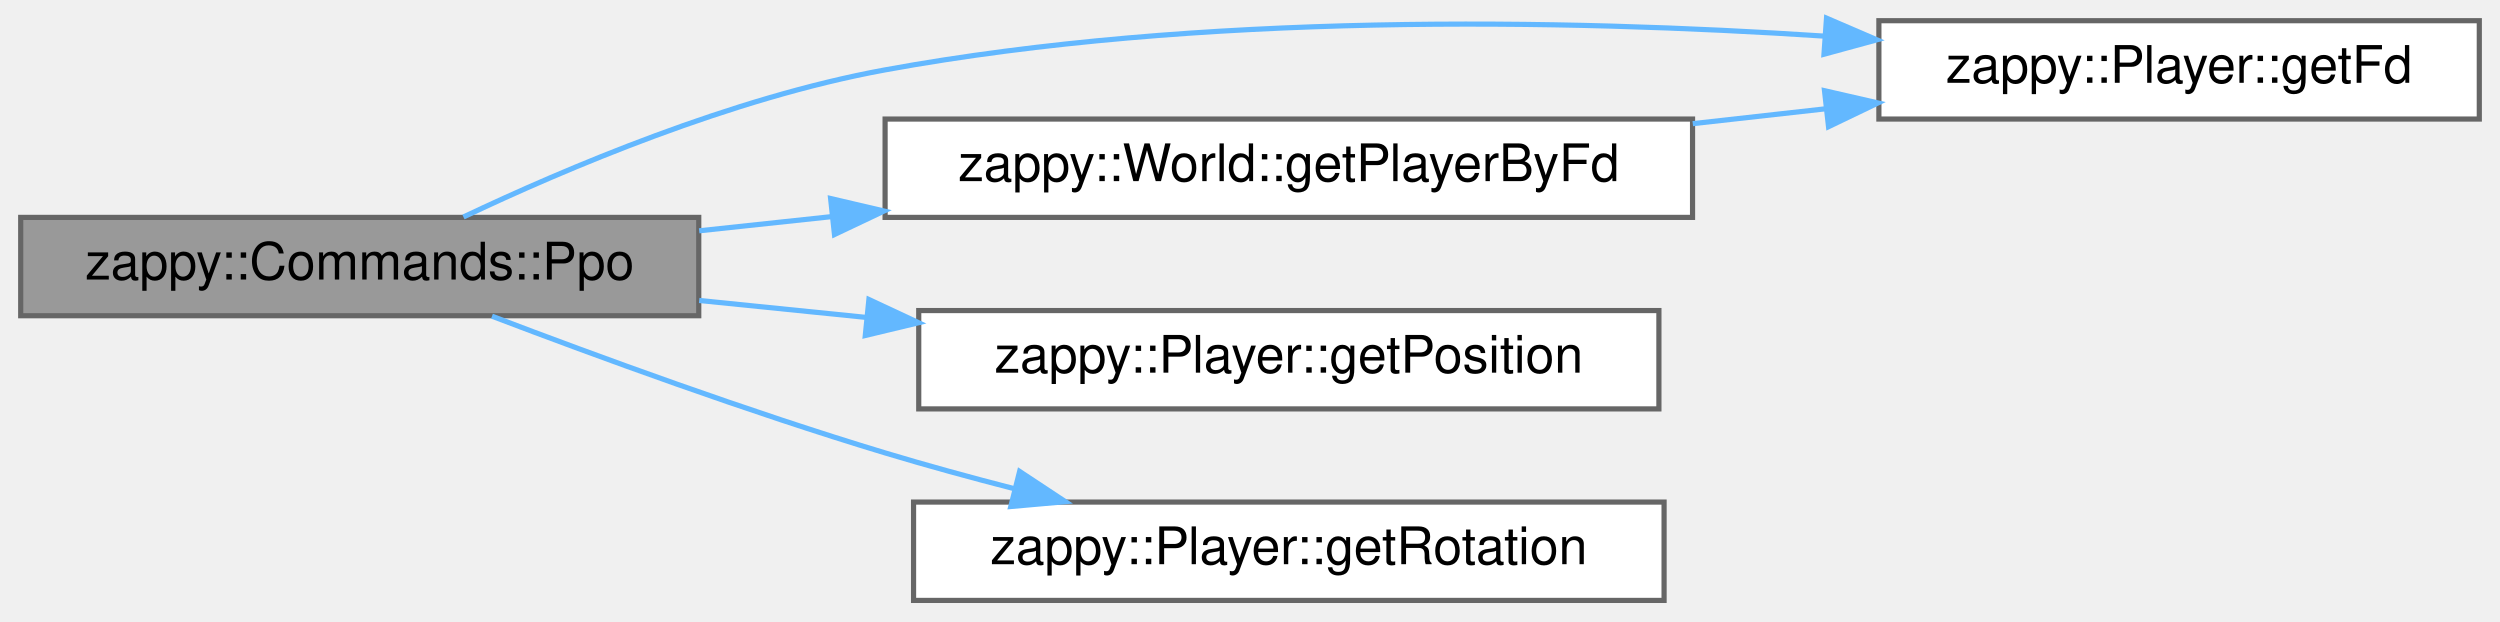
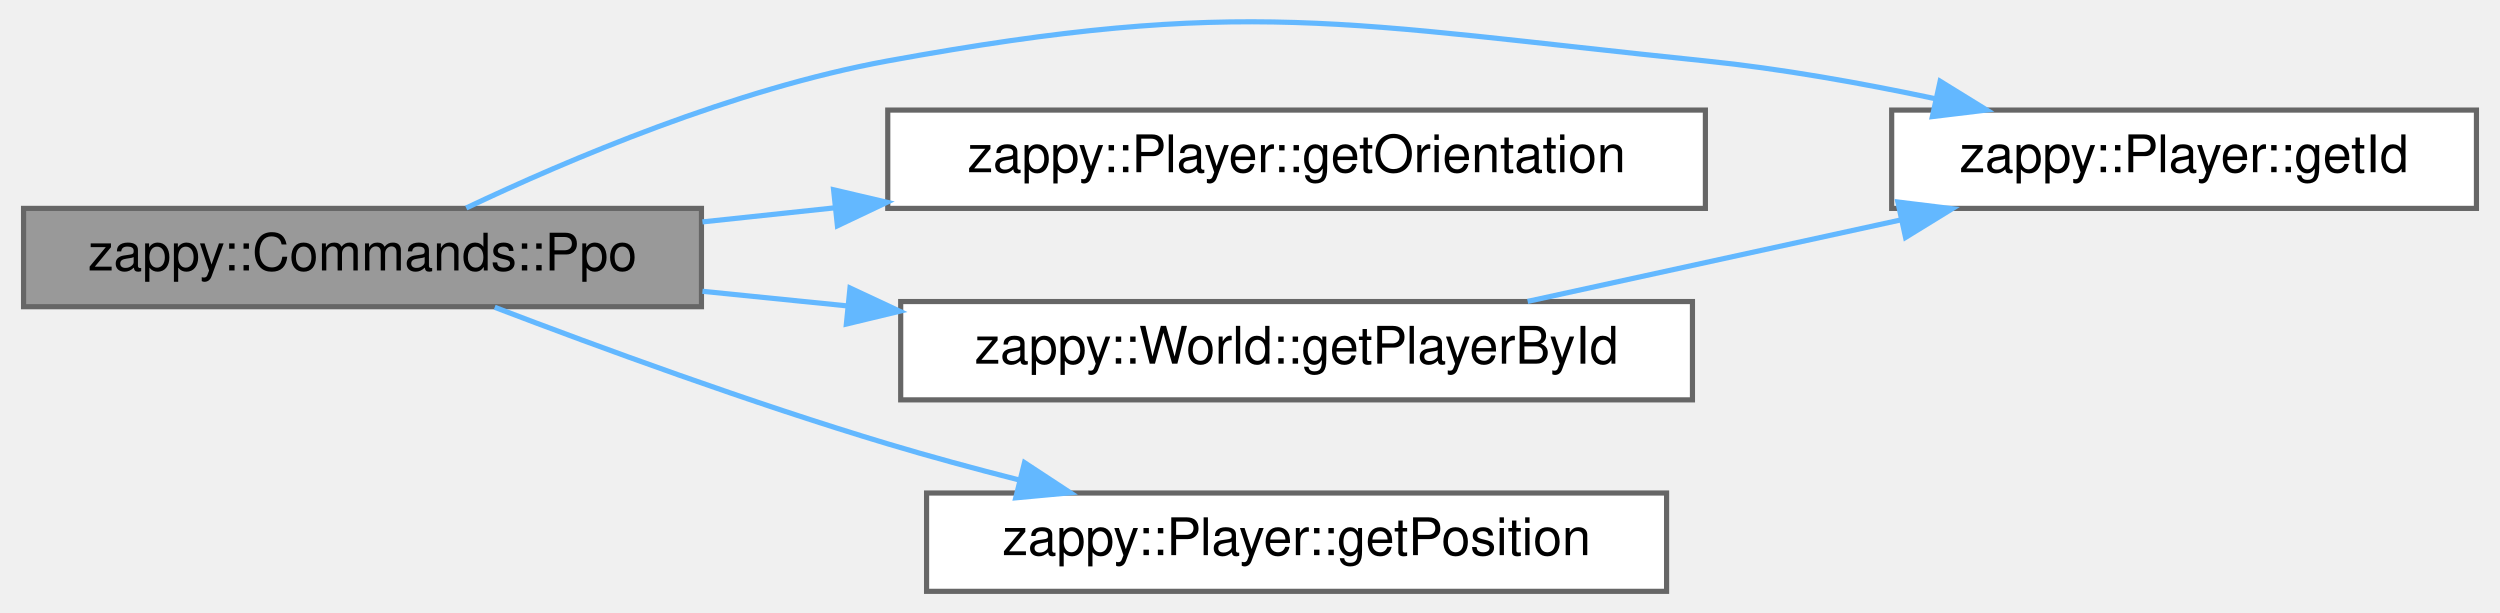
- <svg xmlns="http://www.w3.org/2000/svg" xmlns:xlink="http://www.w3.org/1999/xlink" width="483pt" height="120pt" viewBox="0.00 0.00 483.00 120.00">
-   <g id="graph0" class="graph" transform="scale(1 1) rotate(0) translate(4 116)">
+ <svg xmlns="http://www.w3.org/2000/svg" xmlns:xlink="http://www.w3.org/1999/xlink" width="482pt" height="118pt" viewBox="0.00 0.00 482.00 118.27">
+   <g id="graph0" class="graph" transform="scale(1 1) rotate(0) translate(4 114.27)">
    <g id="Node000001" class="node">
      <g id="a_Node000001">
        <a xlink:title="ppo: reports a player's position and orientation.">
          <polygon fill="#999999" stroke="#666666" points="131,-74 0,-74 0,-55 131,-55 131,-74" />
          <text text-anchor="middle" x="65.5" y="-62" font-family="Helvetica,sans-Serif" font-size="10.00">zappy::Commands::Ppo</text>
        </a>
      </g>
    </g>
    <g id="Node000002" class="node">
      <g id="a_Node000002">
-         <a xlink:href="classzappy_1_1Player.html#a7382412b718c7828587ced9e7168bdf3" target="_top" xlink:title="The socket fd linking this player to its client.">
-           <polygon fill="white" stroke="#666666" points="475,-112 359,-112 359,-93 475,-93 475,-112" />
-           <text text-anchor="middle" x="417" y="-100" font-family="Helvetica,sans-Serif" font-size="10.00">zappy::Player::getFd</text>
+         <a xlink:href="classzappy_1_1Player.html#a33f33f30fdbf95af468119bc63bd7caa" target="_top" xlink:title="This player's stable logical id (its GUI player number).">
+           <polygon fill="white" stroke="#666666" points="474,-93 361,-93 361,-74 474,-74 474,-93" />
+           <text text-anchor="middle" x="417.5" y="-81" font-family="Helvetica,sans-Serif" font-size="10.00">zappy::Player::getId</text>
        </a>
      </g>
    </g>
    <g id="edge1_Node000001_Node000002" class="edge">
      <g id="a_edge1_Node000001_Node000002">
        <a xlink:title=" ">
-           <path fill="none" stroke="#63b8ff" d="M85.54,-74.08C105.32,-83.46 137.46,-97.1 167,-102.5 227.67,-113.59 298.05,-112.32 348.48,-109.02" />
-           <polygon fill="#63b8ff" stroke="#63b8ff" points="348.88,-112.5 358.61,-108.31 348.39,-105.52 348.88,-112.5" />
+           <path fill="none" stroke="#63b8ff" d="M85.54,-74.08C105.32,-83.46 137.46,-97.1 167,-102.5 236.08,-115.12 255.15,-109.68 325,-102.5 339.55,-101.01 355.19,-98.21 369.36,-95.21" />
+           <polygon fill="#63b8ff" stroke="#63b8ff" points="370.36,-98.57 379.37,-93.01 368.86,-91.74 370.36,-98.57" />
        </a>
      </g>
    </g>
    <g id="Node000003" class="node">
      <g id="a_Node000003">
-         <a xlink:href="classzappy_1_1World.html#a439edc13734fbf59d0d280327b4ba191" target="_top" xlink:title="Looks up a player by its client fd, or nullptr if none matches.">
-           <polygon fill="white" stroke="#666666" points="323,-93 167,-93 167,-74 323,-74 323,-93" />
-           <text text-anchor="middle" x="245" y="-81" font-family="Helvetica,sans-Serif" font-size="10.00">zappy::World::getPlayerByFd</text>
+         <a xlink:href="classzappy_1_1Player.html#a179f8fcc7fbb9a11bda72d37982bc30b" target="_top" xlink:title="Current facing as the protocol's 1..4 orientation (NORTH=1, EAST=2, SOUTH=3, WEST=4).">
+           <polygon fill="white" stroke="#666666" points="325,-93 167,-93 167,-74 325,-74 325,-93" />
+           <text text-anchor="middle" x="246" y="-81" font-family="Helvetica,sans-Serif" font-size="10.00">zappy::Player::getOrientation</text>
        </a>
      </g>
    </g>
    <g id="edge2_Node000001_Node000003" class="edge">
      <g id="a_edge2_Node000001_Node000003">
        <a xlink:title=" ">
-           <path fill="none" stroke="#63b8ff" d="M131.08,-71.41C139.42,-72.31 148.06,-73.23 156.69,-74.15" />
-           <polygon fill="#63b8ff" stroke="#63b8ff" points="156.47,-77.65 166.79,-75.23 157.22,-70.69 156.47,-77.65" />
+           <path fill="none" stroke="#63b8ff" d="M131.19,-71.39C139.51,-72.27 148.14,-73.19 156.76,-74.11" />
+           <polygon fill="#63b8ff" stroke="#63b8ff" points="156.53,-77.6 166.84,-75.18 157.27,-70.64 156.53,-77.6" />
        </a>
      </g>
    </g>
    <g id="Node000004" class="node">
      <g id="a_Node000004">
-         <a xlink:href="classzappy_1_1Player.html#aff283e814b7f01d4ad7398d7c20794e6" target="_top" xlink:title="Current tile position.">
-           <polygon fill="white" stroke="#666666" points="316.5,-56 173.5,-56 173.5,-37 316.5,-37 316.5,-56" />
-           <text text-anchor="middle" x="245" y="-44" font-family="Helvetica,sans-Serif" font-size="10.00">zappy::Player::getPosition</text>
+         <a xlink:href="classzappy_1_1World.html#a43fb08ea54d522c20d2c27ed281297f4" target="_top" xlink:title="Looks up a player by its logical id, or nullptr if none matches.">
+           <polygon fill="white" stroke="#666666" points="322.5,-56 169.5,-56 169.5,-37 322.5,-37 322.5,-56" />
+           <text text-anchor="middle" x="246" y="-44" font-family="Helvetica,sans-Serif" font-size="10.00">zappy::World::getPlayerById</text>
        </a>
      </g>
    </g>
-     <g id="edge4_Node000001_Node000004" class="edge">
-       <g id="a_edge4_Node000001_Node000004">
+     <g id="edge3_Node000001_Node000004" class="edge">
+       <g id="a_edge3_Node000001_Node000004">
        <a xlink:title=" ">
-           <path fill="none" stroke="#63b8ff" d="M131.08,-57.95C141.53,-56.89 152.45,-55.78 163.22,-54.69" />
-           <polygon fill="#63b8ff" stroke="#63b8ff" points="163.87,-58.14 173.47,-53.65 163.17,-51.18 163.87,-58.14" />
+           <path fill="none" stroke="#63b8ff" d="M131.19,-57.98C140.28,-57.06 149.73,-56.11 159.14,-55.16" />
+           <polygon fill="#63b8ff" stroke="#63b8ff" points="159.7,-58.62 169.3,-54.13 159,-51.65 159.7,-58.62" />
        </a>
      </g>
    </g>
    <g id="Node000005" class="node">
      <g id="a_Node000005">
-         <a xlink:href="classzappy_1_1Player.html#a90f0e1c135399b478553f45d2eea9af2" target="_top" xlink:title="Current facing, in degrees (see Degrees).">
-           <polygon fill="white" stroke="#666666" points="317.5,-19 172.5,-19 172.5,0 317.5,0 317.5,-19" />
-           <text text-anchor="middle" x="245" y="-7" font-family="Helvetica,sans-Serif" font-size="10.00">zappy::Player::getRotation</text>
+         <a xlink:href="classzappy_1_1Player.html#aff283e814b7f01d4ad7398d7c20794e6" target="_top" xlink:title="Current tile position.">
+           <polygon fill="white" stroke="#666666" points="317.5,-19 174.5,-19 174.5,0 317.5,0 317.5,-19" />
+           <text text-anchor="middle" x="246" y="-7" font-family="Helvetica,sans-Serif" font-size="10.00">zappy::Player::getPosition</text>
        </a>
      </g>
    </g>
    <g id="edge5_Node000001_Node000005" class="edge">
      <g id="a_edge5_Node000001_Node000005">
        <a xlink:title=" ">
-           <path fill="none" stroke="#63b8ff" d="M91.05,-54.91C111.25,-47.22 140.74,-36.42 167,-28.5 175.05,-26.07 183.65,-23.72 192.07,-21.55" />
-           <polygon fill="#63b8ff" stroke="#63b8ff" points="192.99,-24.92 201.83,-19.08 191.28,-18.14 192.99,-24.92" />
+           <path fill="none" stroke="#63b8ff" d="M91.04,-54.89C111.24,-47.18 140.73,-36.38 167,-28.5 175.16,-26.05 183.86,-23.69 192.39,-21.52" />
+           <polygon fill="#63b8ff" stroke="#63b8ff" points="193.42,-24.87 202.28,-19.05 191.73,-18.07 193.42,-24.87" />
        </a>
      </g>
    </g>
-     <g id="edge3_Node000003_Node000002" class="edge">
-       <g id="a_edge3_Node000003_Node000002">
+     <g id="edge4_Node000004_Node000002" class="edge">
+       <g id="a_edge4_Node000004_Node000002">
        <a xlink:title=" ">
-           <path fill="none" stroke="#63b8ff" d="M323.04,-92.11C331.6,-93.07 340.26,-94.04 348.69,-94.98" />
-           <polygon fill="#63b8ff" stroke="#63b8ff" points="348.49,-98.48 358.82,-96.11 349.27,-91.52 348.49,-98.48" />
+           <path fill="none" stroke="#63b8ff" d="M290.65,-56.03C312.61,-60.82 339.43,-66.68 362.65,-71.75" />
+           <polygon fill="#63b8ff" stroke="#63b8ff" points="362.19,-75.23 372.7,-73.94 363.68,-68.39 362.19,-75.23" />
        </a>
      </g>
    </g>
  </g>
</svg>
